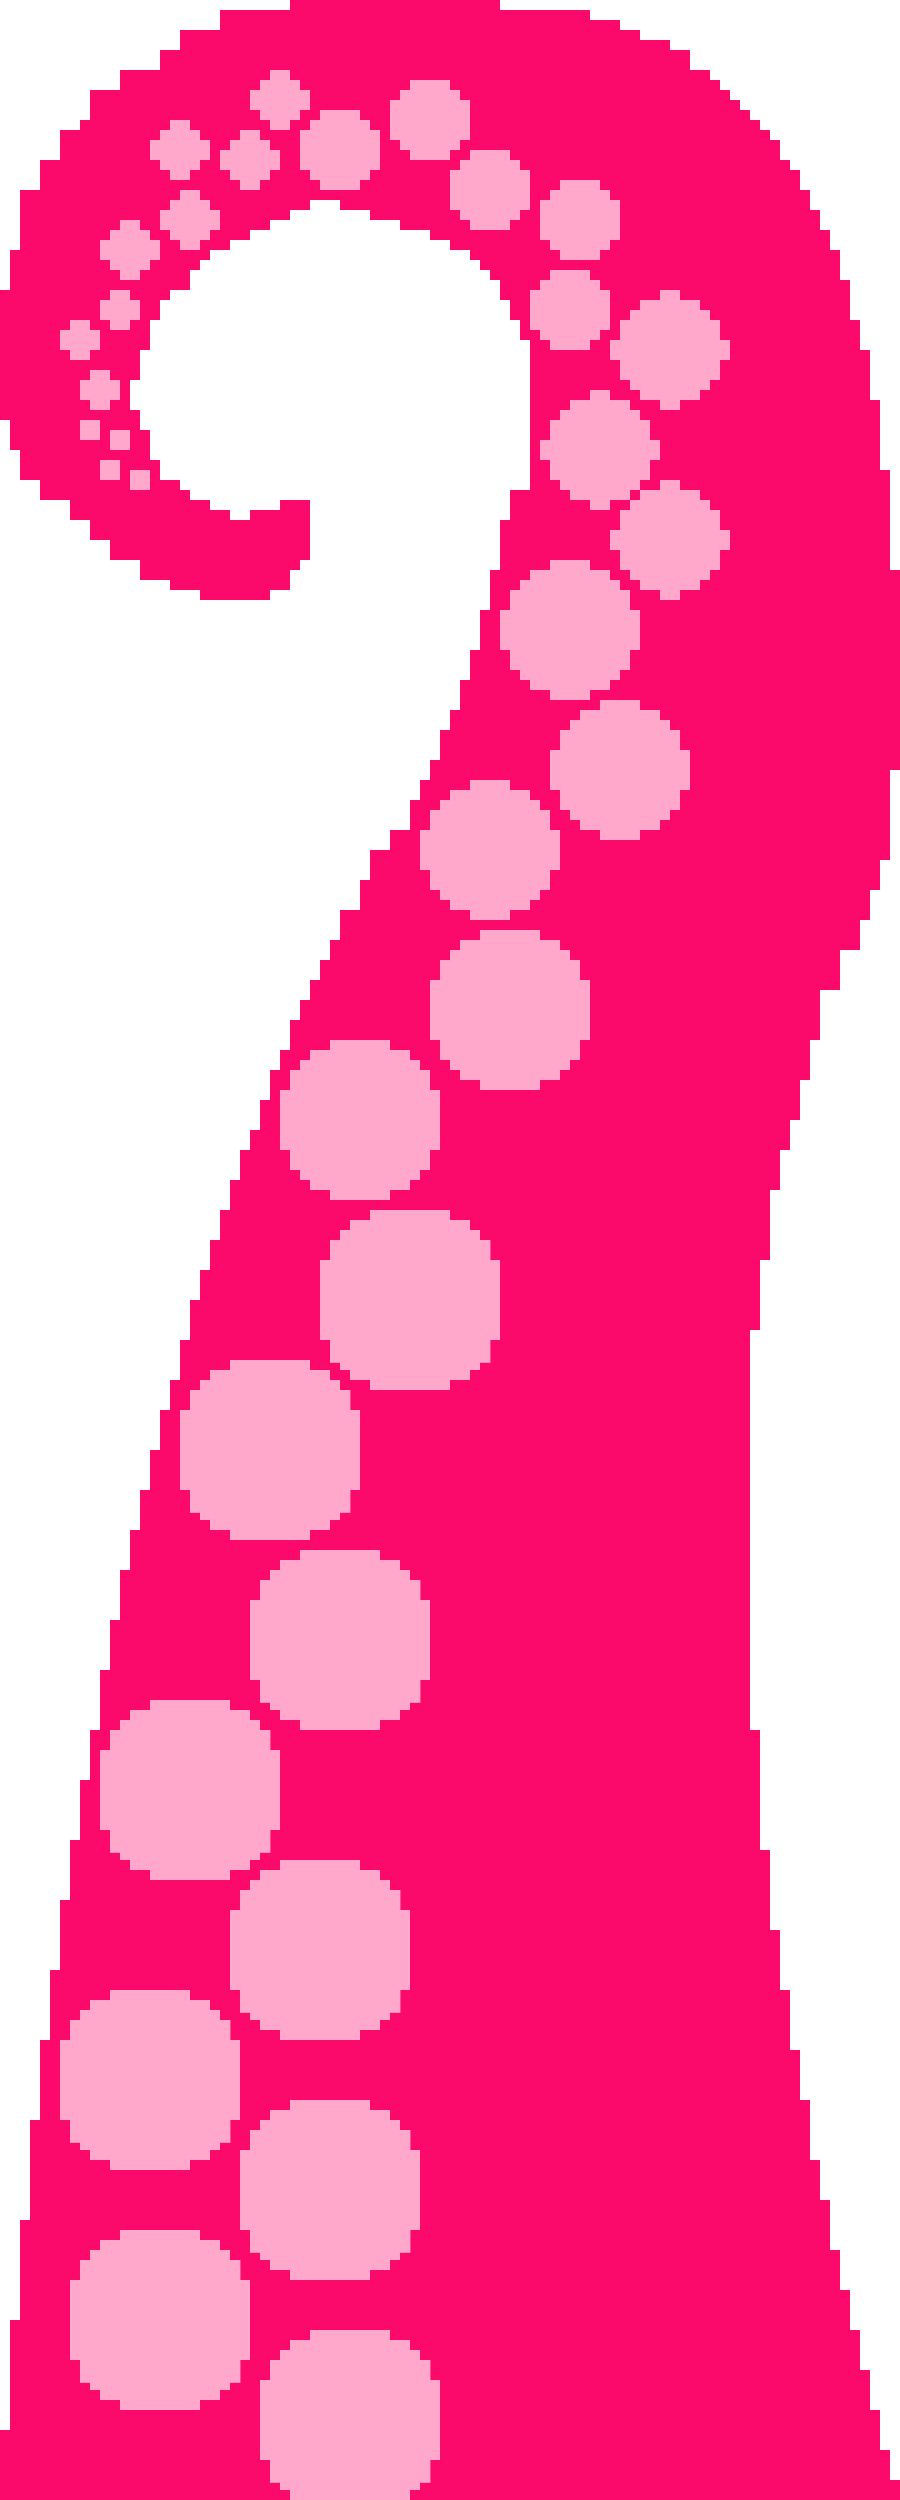
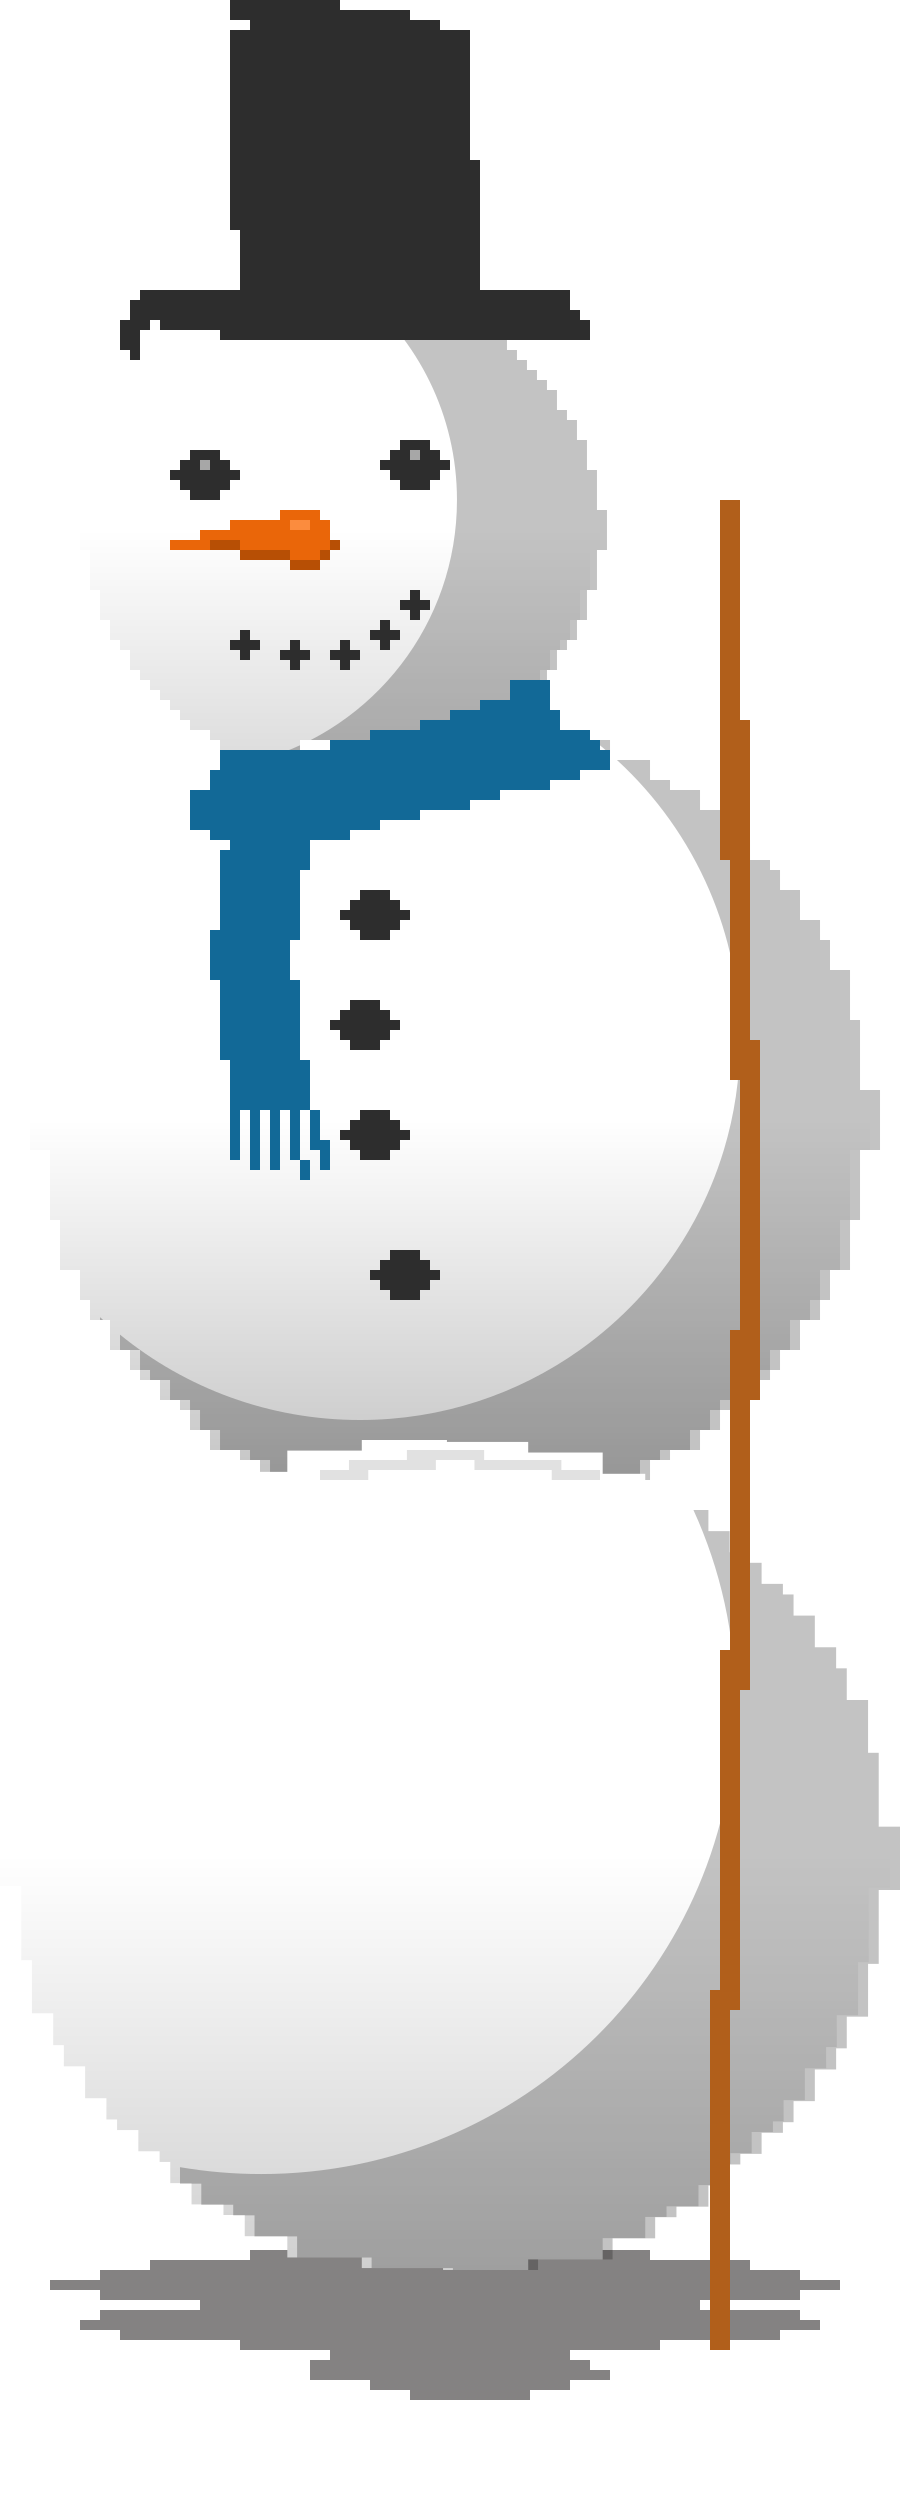
<svg xmlns="http://www.w3.org/2000/svg" width="90px" height="250px" viewBox="0 0 90 250" version="1.1">
-   <g id="Tentacle_Frame01" stroke="none" stroke-width="1" fill="none" fill-rule="evenodd">
-     <path d="M2,45 L1,45 L1,44 L1,42 L0,42 L0,29 L1,29 L1,25 L2,25 L2,19 L3,19 L4,19 L4,16 L6,16 L6,13 L8,13 L8,12 L9,12 L9,9 L12,9 L12,7 L16,7 L16,5 L18,5 L18,3 L22,3 L22,1 L29,1 L29,0 L50,0 L50,1 L59,1 L59,2 L62,2 L62,3 L64,3 L64,4 L67,4 L67,5 L69,5 L69,7 L71,7 L71,8 L72,8 L72,9 L73,9 L73,10 L74,10 L74,11 L75,11 L75,12 L76,12 L76,13 L77,13 L77,14 L78,14 L78,16 L79,16 L79,17 L80,17 L80,19 L81,19 L81,21 L82,21 L82,23 L83,23 L83,25 L84,25 L84,28 L85,28 L85,32 L86,32 L86,35 L87,35 L87,40 L88,40 L88,47 L89,47 L89,57 L90,57 L90,77 L89,77 L89,78 L89,86 L88,86 L88,89 L87,89 L87,92 L86,92 L86,95 L84,95 L84,99 L82,99 L82,104 L81,104 L81,108 L80,108 L80,112 L79,112 L79,115 L78,115 L78,119 L77,119 L77,124 L77,126 L76,126 L76,133 L75,133 L75,173 L76,173 L76,185 L77,185 L77,193 L78,193 L78,199 L79,199 L79,205 L80,205 L80,210 L81,210 L81,216 L82,216 L82,220 L83,220 L83,225 L84,225 L84,229 L85,229 L85,233 L86,233 L86,237 L87,237 L87,241 L88,241 L88,245 L89,245 L89,248 L90,248 L90,250 L89,250 L88,250 L87,250 L75,250 L14,250 L0,250 L0,243 L1,243 L1,232 L2,232 L2,222 L3,222 L3,212 L4,212 L4,204 L5,204 L5,197 L6,197 L6,190 L7,190 L7,184 L8,184 L8,178 L9,178 L9,173 L10,173 L10,167 L11,167 L11,162 L12,162 L12,157 L13,157 L13,153 L14,153 L14,149 L15,149 L15,145 L16,145 L16,141 L17,141 L17,138 L18,138 L18,134 L19,134 L19,130 L20,130 L20,127 L21,127 L21,124 L22,124 L22,121 L23,121 L23,118 L24,118 L24,115 L25,115 L25,113 L26,113 L26,110 L27,110 L27,107 L28,107 L28,105 L29,105 L29,102 L30,102 L30,100 L31,100 L31,98 L32,98 L32,96 L33,96 L33,94 L34,94 L34,91 L36,91 L36,88 L37,88 L37,85 L39,85 L39,83 L41,83 L41,80 L42,80 L42,78 L43,78 L43,76 L44,76 L44,73 L45,73 L45,71 L46,71 L46,68 L47,68 L47,65 L48,65 L48,61 L49,61 L49,57 L50,57 L50,52 L51,52 L51,49 L53,49 L53,34 L52,34 L52,32 L51,32 L51,30 L50,30 L50,28 L49,28 L49,27 L48,27 L48,26 L47,26 L47,25 L45,25 L45,24 L43,24 L43,23 L40,23 L40,22 L37,22 L37,21 L34,21 L34,20 L31,20 L31,21 L29,21 L29,22 L27,22 L27,23 L25,23 L25,24 L23,24 L23,25 L21,25 L21,26 L20,26 L20,27 L19,27 L19,29 L17,29 L17,30 L16,30 L16,32 L15,32 L15,35 L14,35 L14,38 L13,38 L13,41 L14,41 L14,43 L15,43 L15,46 L16,46 L16,48 L18,48 L18,49 L19,49 L19,50 L21,50 L21,51 L23,51 L23,52 L25,52 L25,51 L28,51 L28,50 L31,50 L31,56 L30,56 L30,57 L29,57 L29,59 L27,59 L27,60 L20,60 L20,59 L17,59 L17,58 L14,58 L14,56 L11,56 L11,54 L9,54 L9,52 L7,52 L7,50 L4,50 L4,48 L2,48 L2,45 Z" id="Tentacle" fill="#FC0A6B" />
-     <g id="Sucker-Copy-3" transform="translate(6, 199)" fill="#FFA8CB">
-       <rect id="Rectangle-Copy-26" x="3" y="1" width="12" height="16" />
-       <rect id="Rectangle-Copy-30" x="2" y="2" width="14" height="14" />
-       <rect id="Rectangle-Copy-27" x="5" y="0" width="8" height="18" />
-       <polygon id="Rectangle-Copy-28" points="17.041 3 17.041 15.281 1 15.281 1 3" />
-       <polygon id="Rectangle-Copy-29" points="18 5 18 13 0 13 0 5" />
-     </g>
-     <g id="Sucker-Copy-25" transform="translate(26, 233)" fill="#FFA8CB">
-       <rect id="Rectangle-Copy-26" x="3" y="1" width="12" height="16" />
-       <rect id="Rectangle-Copy-30" x="2" y="2" width="14" height="14" />
-       <rect id="Rectangle-Copy-27" x="5" y="0" width="8" height="18" />
-       <polygon id="Rectangle-Copy-28" points="17.041 3 17.041 15.281 1 15.281 1 3" />
-       <polygon id="Rectangle-Copy-29" points="18 5 18 13 0 13 0 5" />
-     </g>
-     <g id="Sucker-Copy-10" transform="translate(24, 210)" fill="#FFA8CB">
-       <rect id="Rectangle-Copy-26" x="3" y="1" width="12" height="16" />
-       <rect id="Rectangle-Copy-30" x="2" y="2" width="14" height="14" />
-       <rect id="Rectangle-Copy-27" x="5" y="0" width="8" height="18" />
-       <polygon id="Rectangle-Copy-28" points="17.041 3 17.041 15.281 1 15.281 1 3" />
-       <polygon id="Rectangle-Copy-29" points="18 5 18 13 0 13 0 5" />
-     </g>
-     <g id="Sucker-Copy-24" transform="translate(7, 223)" fill="#FFA8CB">
-       <rect id="Rectangle-Copy-26" x="3" y="1" width="12" height="16" />
-       <rect id="Rectangle-Copy-30" x="2" y="2" width="14" height="14" />
-       <rect id="Rectangle-Copy-27" x="5" y="0" width="8" height="18" />
-       <polygon id="Rectangle-Copy-28" points="17.041 3 17.041 15.281 1 15.281 1 3" />
-       <polygon id="Rectangle-Copy-29" points="18 5 18 13 0 13 0 5" />
-     </g>
-     <g id="Sucker-Copy-5" transform="translate(10, 170)" fill="#FFA8CB">
-       <rect id="Rectangle-Copy-26" x="3" y="1" width="12" height="16" />
-       <rect id="Rectangle-Copy-30" x="2" y="2" width="14" height="14" />
-       <rect id="Rectangle-Copy-27" x="5" y="0" width="8" height="18" />
-       <polygon id="Rectangle-Copy-28" points="17.041 3 17.041 15.281 1 15.281 1 3" />
-       <polygon id="Rectangle-Copy-29" points="18 5 18 13 0 13 0 5" />
-     </g>
-     <g id="Sucker-Copy-4" transform="translate(23, 186)" fill="#FFA8CB">
-       <rect id="Rectangle-Copy-26" x="3" y="1" width="12" height="16" />
-       <rect id="Rectangle-Copy-30" x="2" y="2" width="14" height="14" />
-       <rect id="Rectangle-Copy-27" x="5" y="0" width="8" height="18" />
-       <polygon id="Rectangle-Copy-28" points="17.041 3 17.041 15.281 1 15.281 1 3" />
-       <polygon id="Rectangle-Copy-29" points="18 5 18 13 0 13 0 5" />
-     </g>
-     <g id="Sucker-Copy-6" transform="translate(25, 155)" fill="#FFA8CB">
-       <rect id="Rectangle-Copy-26" x="3" y="1" width="12" height="16" />
-       <rect id="Rectangle-Copy-30" x="2" y="2" width="14" height="14" />
-       <rect id="Rectangle-Copy-27" x="5" y="0" width="8" height="18" />
-       <polygon id="Rectangle-Copy-28" points="17.041 3 17.041 15.281 1 15.281 1 3" />
-       <polygon id="Rectangle-Copy-29" points="18 5 18 13 0 13 0 5" />
-     </g>
-     <g id="Sucker-Copy-7" transform="translate(18, 136)" fill="#FFA8CB">
-       <rect id="Rectangle-Copy-26" x="3" y="1" width="12" height="16" />
-       <rect id="Rectangle-Copy-30" x="2" y="2" width="14" height="14" />
-       <rect id="Rectangle-Copy-27" x="5" y="0" width="8" height="18" />
-       <polygon id="Rectangle-Copy-28" points="17.041 3 17.041 15.281 1 15.281 1 3" />
-       <polygon id="Rectangle-Copy-29" points="18 5 18 13 0 13 0 5" />
-     </g>
-     <g id="Sucker-Copy-8" transform="translate(32, 121)" fill="#FFA8CB">
-       <rect id="Rectangle-Copy-26" x="3" y="1" width="12" height="16" />
-       <rect id="Rectangle-Copy-30" x="2" y="2" width="14" height="14" />
-       <rect id="Rectangle-Copy-27" x="5" y="0" width="8" height="18" />
-       <polygon id="Rectangle-Copy-28" points="17.041 3 17.041 15.281 1 15.281 1 3" />
-       <polygon id="Rectangle-Copy-29" points="18 5 18 13 0 13 0 5" />
-     </g>
-     <g id="Sucker-Copy-9" transform="translate(28, 104)" fill="#FFA8CB">
-       <rect id="Rectangle-Copy-26" x="3" y="1" width="10" height="14" />
-       <rect id="Rectangle-Copy-30" x="2" y="2" width="12" height="12" />
-       <rect id="Rectangle-Copy-27" x="5" y="0" width="6" height="16" />
-       <polygon id="Rectangle-Copy-28" points="15 3 15 13 1 13 1 3" />
-       <polygon id="Rectangle-Copy-29" points="16 5 16 11 0 11 0 5" />
-     </g>
-     <g id="Sucker-Copy-26" transform="translate(43, 93)" fill="#FFA8CB">
-       <rect id="Rectangle-Copy-26" x="3" y="1" width="10" height="14" />
-       <rect id="Rectangle-Copy-30" x="2" y="2" width="12" height="12" />
-       <rect id="Rectangle-Copy-27" x="5" y="0" width="6" height="16" />
-       <polygon id="Rectangle-Copy-28" points="15 3 15 13 1 13 1 3" />
-       <polygon id="Rectangle-Copy-29" points="16 5 16 11 0 11 0 5" />
-     </g>
-     <g id="Sucker-Copy-11" transform="translate(42, 78)" fill="#FFA8CB">
-       <rect id="Rectangle-Copy-26" x="3" y="1" width="8" height="12" />
-       <rect id="Rectangle-Copy-30" x="2" y="2" width="10" height="10" />
-       <rect id="Rectangle-Copy-27" x="5" y="0" width="4" height="14" />
-       <polygon id="Rectangle-Copy-28" points="13 3 13 11 1 11 1 3" />
-       <polygon id="Rectangle-Copy-29" points="14 5 14 9 0 9 0 5" />
-     </g>
-     <g id="Sucker-Copy-12" transform="translate(55, 70)" fill="#FFA8CB">
-       <rect id="Rectangle-Copy-26" x="3" y="1" width="8" height="12" />
-       <rect id="Rectangle-Copy-30" x="2" y="2" width="10" height="10" />
-       <rect id="Rectangle-Copy-27" x="5" y="0" width="4" height="14" />
-       <polygon id="Rectangle-Copy-28" points="13 3 13 11 1 11 1 3" />
-       <polygon id="Rectangle-Copy-29" points="14 5 14 9 0 9 0 5" />
-     </g>
-     <g id="Sucker-Copy-13" transform="translate(50, 56)" fill="#FFA8CB">
-       <rect id="Rectangle-Copy-26" x="3" y="1" width="8" height="12" />
-       <rect id="Rectangle-Copy-30" x="2" y="2" width="10" height="10" />
-       <rect id="Rectangle-Copy-27" x="5" y="0" width="4" height="14" />
-       <polygon id="Rectangle-Copy-28" points="13 3 13 11 1 11 1 3" />
-       <polygon id="Rectangle-Copy-29" points="14 5 14 9 0 9 0 5" />
-     </g>
-     <g id="Sucker-Copy-14" transform="translate(61, 48)" fill="#FFA8CB">
-       <rect id="Rectangle-Copy-26" x="3" y="1" width="6" height="10" />
-       <rect id="Rectangle-Copy-30" x="2" y="2" width="8" height="8" />
-       <rect id="Rectangle-Copy-27" x="5" y="0" width="2" height="12" />
-       <polygon id="Rectangle-Copy-28" points="11 3 11 9 1 9 1 3" />
-       <polygon id="Rectangle-Copy-29" points="12 5 12 7 0 7 0 5" />
-     </g>
-     <g id="Sucker-Copy-15" transform="translate(54, 39)" fill="#FFA8CB">
-       <rect id="Rectangle-Copy-26" x="3" y="1" width="6" height="10" />
-       <rect id="Rectangle-Copy-30" x="2" y="2" width="8" height="8" />
-       <rect id="Rectangle-Copy-27" x="5" y="0" width="2" height="12" />
-       <polygon id="Rectangle-Copy-28" points="11 3 11 9 1 9 1 3" />
-       <polygon id="Rectangle-Copy-29" points="12 5 12 7 0 7 0 5" />
-     </g>
-     <g id="Sucker-Copy-27" transform="translate(61, 29)" fill="#FFA8CB">
-       <rect id="Rectangle-Copy-26" x="3" y="1" width="6" height="10" />
-       <rect id="Rectangle-Copy-30" x="2" y="2" width="8" height="8" />
-       <rect id="Rectangle-Copy-27" x="5" y="0" width="2" height="12" />
-       <polygon id="Rectangle-Copy-28" points="11 3 11 9 1 9 1 3" />
-       <polygon id="Rectangle-Copy-29" points="12 5 12 7 0 7 0 5" />
-     </g>
-     <g id="Sucker-Copy-16" transform="translate(53, 27)" fill="#FFA8CB">
-       <rect id="Rectangle-Copy-26" x="2" y="0" width="4" height="8" />
-       <rect id="Rectangle-Copy-30" x="1" y="1" width="6" height="6" />
-       <polygon id="Rectangle-Copy-28" points="8 2 8 6 0 6 0 2" />
-     </g>
-     <g id="Sucker-Copy-28" transform="translate(54, 18)" fill="#FFA8CB">
-       <rect id="Rectangle-Copy-26" x="2" y="0" width="4" height="8" />
-       <rect id="Rectangle-Copy-30" x="1" y="1" width="6" height="6" />
-       <polygon id="Rectangle-Copy-28" points="8 2 8 6 0 6 0 2" />
-     </g>
-     <g id="Sucker-Copy-29" transform="translate(45, 15)" fill="#FFA8CB">
-       <rect id="Rectangle-Copy-26" x="2" y="0" width="4" height="8" />
-       <rect id="Rectangle-Copy-30" x="1" y="1" width="6" height="6" />
-       <polygon id="Rectangle-Copy-28" points="8 2 8 6 0 6 0 2" />
-     </g>
-     <g id="Sucker-Copy-17" transform="translate(39, 8)" fill="#FFA8CB">
-       <rect id="Rectangle-Copy-26" x="2" y="0" width="4" height="8" />
-       <rect id="Rectangle-Copy-30" x="1" y="1" width="6" height="6" />
-       <polygon id="Rectangle-Copy-28" points="8 2 8 6 0 6 0 2" />
-     </g>
-     <g id="Sucker-Copy-18" transform="translate(30, 11)" fill="#FFA8CB">
-       <rect id="Rectangle-Copy-26" x="2" y="0" width="4" height="8" />
-       <rect id="Rectangle-Copy-30" x="1" y="1" width="6" height="6" />
-       <polygon id="Rectangle-Copy-28" points="8 2 8 6 0 6 0 2" />
-     </g>
-     <g id="Sucker-Copy-19" transform="translate(22, 13)" fill="#FFA8CB">
-       <rect id="Rectangle-Copy-26" x="2" y="0" width="2" height="6" />
-       <rect id="Rectangle-Copy-30" x="1" y="1" width="4" height="4" />
-       <polygon id="Rectangle-Copy-28" points="6 2 6 4 0 4 0 2" />
-     </g>
-     <g id="Sucker-Copy-30" transform="translate(25, 7)" fill="#FFA8CB">
-       <rect id="Rectangle-Copy-26" x="2" y="0" width="2" height="6" />
-       <rect id="Rectangle-Copy-30" x="1" y="1" width="4" height="4" />
-       <polygon id="Rectangle-Copy-28" points="6 2 6 4 0 4 0 2" />
-     </g>
-     <g id="Sucker-Copy-20" transform="translate(16, 19)" fill="#FFA8CB">
-       <rect id="Rectangle-Copy-26" x="2" y="0" width="2" height="6" />
-       <rect id="Rectangle-Copy-30" x="1" y="1" width="4" height="4" />
-       <polygon id="Rectangle-Copy-28" points="6 2 6 4 0 4 0 2" />
-     </g>
-     <g id="Sucker-Copy-31" transform="translate(15, 12)" fill="#FFA8CB">
-       <rect id="Rectangle-Copy-26" x="2" y="0" width="2" height="6" />
-       <rect id="Rectangle-Copy-30" x="1" y="1" width="4" height="4" />
-       <polygon id="Rectangle-Copy-28" points="6 2 6 4 0 4 0 2" />
-     </g>
-     <g id="Sucker-Copy-21" transform="translate(10, 22)" fill="#FFA8CB">
-       <rect id="Rectangle-Copy-26" x="2" y="0" width="2" height="6" />
-       <rect id="Rectangle-Copy-30" x="1" y="1" width="4" height="4" />
-       <polygon id="Rectangle-Copy-28" points="6 2 6 4 0 4 0 2" />
-     </g>
-     <g id="Sucker-Copy-22" transform="translate(10, 29)" fill="#FFA8CB">
-       <rect id="Rectangle-Copy-30" x="1" y="0" width="2" height="4" />
-       <polygon id="Rectangle-Copy-28" points="4 1 4 3 0 3 0 1" />
-     </g>
-     <g id="Sucker-Copy-23" transform="translate(6, 32)" fill="#FFA8CB">
-       <rect id="Rectangle-Copy-30" x="1" y="0" width="2" height="4" />
-       <polygon id="Rectangle-Copy-28" points="4 1 4 3 0 3 0 1" />
-     </g>
-     <g id="Sucker-Copy-32" transform="translate(8, 37)" fill="#FFA8CB">
-       <rect id="Rectangle-Copy-30" x="1" y="0" width="2" height="4" />
-       <polygon id="Rectangle-Copy-28" points="4 1 4 3 0 3 0 1" />
-     </g>
-     <g id="Sucker-Copy-33" transform="translate(8, 42)" fill="#FFA8CB">
-       <rect id="Rectangle-Copy-30" x="0" y="0" width="2" height="2" />
-       <rect id="Rectangle-Copy-155" x="3" y="1" width="2" height="2" />
-       <rect id="Rectangle-Copy-156" x="2" y="4" width="2" height="2" />
-       <rect id="Rectangle-Copy-157" x="5" y="5" width="2" height="2" />
+   <defs>
+     <linearGradient x1="50%" y1="50%" x2="50%" y2="100%" id="linearGradient-1">
+       <stop stop-color="#FFFFFF" offset="0%" />
+       <stop stop-color="#DBDBDB" offset="100%" />
+     </linearGradient>
+     <linearGradient x1="50%" y1="50%" x2="50%" y2="100%" id="linearGradient-2">
+       <stop stop-color="#FFFFFF" offset="0%" />
+       <stop stop-color="#C0C0C0" offset="100%" />
+     </linearGradient>
+     <linearGradient x1="50%" y1="50%" x2="50%" y2="100%" id="linearGradient-3">
+       <stop stop-color="#FFFFFF" offset="0%" />
+       <stop stop-color="#D0D0D0" offset="100%" />
+     </linearGradient>
+   </defs>
+   <g id="Snowman-01" stroke="none" stroke-width="1" fill="none" fill-rule="evenodd">
+     <g id="Group-4">
+       <g id="Head" transform="translate(8, 29)">
+         <path d="M52,26 L26,26 L51,26 L51,30 L26,30 L50,30 L50,33 L49,33 L49,35 L48,35 L48,36 L47,36 L47,38 L46,38 L46,39 L45,39 L45,40 L44,40 L44,41 L43,41 L43,42 L42,42 L42,43 L41,43 L41,44 L39,44 L39,45 L38,45 L38,46 L35,46 L35,47 L31,47 L31,48 L21,48 L21,47 L17,47 L17,46 L14,46 L14,45 L13,45 L13,44 L11,44 L11,43 L10,43 L10,42 L9,42 L9,41 L8,41 L8,40 L7,40 L7,39 L6,39 L6,38 L5,38 L5,36 L4,36 L4,35 L3,35 L3,33 L2,33 L2,30 L1,30 L1,26 L0,26 L0,22 L1,22 L1,18 L2,18 L2,15 L3,15 L3,13 L4,13 L4,12 L5,12 L5,10 L6,10 L6,9 L7,9 L7,8 L8,8 L8,7 L9,7 L9,6 L10,6 L10,5 L11,5 L11,4 L13,4 L13,3 L14,3 L14,2 L17,2 L17,1 L21,1 L21,0 L31,4.4408921e-16 L31,1 L35,1 L35,2 L38,2 L38,3 L39,3 L39,4 L41,4 L41,5 L42,5 L42,6 L43,6 L43,7 L44,7 L44,8 L26,8 L26,8 L45,8 L45,9 L46,9 L46,10 L47,10 L47,12 L48,12 L48,13 L49,13 L49,15 L50,15 L50,18 L51,18 L51,22 L52,22 L52,26 Z" id="Combined-Shape" fill="url(#linearGradient-1)" />
+         <path d="M31.697,4.4408921e-16 L31.697,1 L35.697,1 L35.697,2 L38.697,2 L38.697,3 L39.697,3 L39.697,4 L41.697,4 L41.697,5 L42.697,5 L42.697,6 L43.697,6 L43.697,7 L44.697,7 L44.697,8 L45.697,8 L45.697,9 L46.697,9 L46.697,10 L47.697,10 L47.697,12 L48.697,12 L48.697,13 L49.697,13 L49.697,15 L50.697,15 L50.697,18 L51.697,18 L51.697,22 L52.697,22 L52.697,26 L51.697,26 L51.697,30 L50.697,30 L50.697,33 L49.697,33 L49.697,35 L48.697,35 L48.697,36 L47.697,36 L47.697,38 L46.697,38 L46.697,39 L45.697,39 L45.697,40 L44.697,40 L44.697,41 L43.697,41 L43.697,42 L42.697,42 L42.697,43 L41.697,43 L41.697,44 L39.697,44 L39.697,45 L38.697,45 L38.697,46 L35.697,46 L35.697,47 L31.697,47 L31.697,48 L21.697,48 L21.697,47 L18.001,47.001 C29.364,43.815 37.697,33.381 37.697,21 C37.697,12.518 33.785,4.949 27.667,-0.001 L31.697,4.4408921e-16 Z" id="Combined-Shape" fill="#000000" opacity="0.238" />
+       </g>
+       <g id="Shadow" transform="translate(5, 225)" fill="#848282">
+         <path d="M60,0 L60,1 L70,1 L70,2 L75,2 L75,3 L79,3 L79,4 L75,4 L75,5 L65,5 L65,6 L75,6 L75,7 L77,7 L77,8 L73,8 L73,9 L61,9 L61,10 L52,10 L52,11 L54,11 L54,12 L56,12 L56,13 L52,13 L52,14 L48,14 L48,15 L36,15 L36,14 L32,14 L32,13 L26,13 L26,11 L28,11 L28,10 L19,10 L19,9 L7,9 L7,8 L3,8 L3,7 L5,7 L5,6 L15,6 L15,5 L5,5 L5,4 L0,4 L0,3 L5,3 L5,2 L10,2 L10,1 L20,1 L20,0 L60,0 Z" id="Combined-Shape" />
+       </g>
+       <g id="Hat" transform="translate(12, 0)" fill="#2D2D2D">
+         <path d="M1,32 L1,30 L2,30 L2,29 L12,29 L12,23 L11,23 L11,3 L13,3 L13,2 L11,2 L11,0 L22,0 L22,1 L29,1 L29,2 L32,2 L32,3 L35,3 L35,16 L36,16 L36,29 L45,29 L45,31 L46,31 L46,32 L47,32 L47,34 L10,34 L10,33 L4,33 L4,32 L3,32 L3,33 L2,33 L2,36 L1,36 L1,35 L0,35 L0,32 L1,32 Z" id="Combined-Shape" />
+       </g>
+       <g id="Face" transform="translate(17, 44)">
+         <g id="Left-Eye" transform="translate(0, 1)">
+           <path d="M0,3 L0,2 L1,2 L1,1 L2,1 L2,0 L5,0 L5,1 L6,1 L6,2 L7,2 L7,3 L6,3 L6,4 L5,4 L5,5 L2,5 L2,4 L1,4 L1,3 L0,3 Z" id="Combined-Shape" fill="#2D2D2D" />
+           <rect id="Rectangle-Copy-125" fill="#A7A7A7" x="3" y="1" width="1" height="1" />
+         </g>
+         <g id="Right-Eye" transform="translate(21, 0)">
+           <path d="M1,1 L2,1 L2,0 L5,0 L5,1 L6,1 L6,2 L7,2 L7,3 L6,3 L6,4 L5,4 L5,5 L2,5 L2,4 L1,4 L1,3 L0,3 L0,2 L1,2 L1,1 Z" id="Combined-Shape" fill="#2D2D2D" />
+           <rect id="Rectangle-Copy-124" fill="#A7A7A7" x="3" y="1" width="1" height="1" />
+         </g>
+         <g id="Nose" transform="translate(0, 7)">
+           <rect id="Rectangle-Copy-49" fill="#EA6609" x="11" y="0" width="4" height="1" />
+           <rect id="Rectangle-Copy-59" fill="#EA6609" x="6" y="1" width="10" height="1" />
+           <rect id="Rectangle-Copy-60" fill="#EA6609" x="3" y="2" width="13" height="1" />
+           <rect id="Rectangle-Copy-61" fill="#EA6609" x="0" y="3" width="17" height="1" />
+           <rect id="Rectangle-Copy-62" fill="#EA6609" x="7" y="4" width="9" height="1" />
+           <rect id="Rectangle-Copy-63" fill="#EA6609" x="12" y="5" width="3" height="1" />
+           <rect id="Rectangle-Copy-118" fill="#B74F05" x="15" y="4" width="1" height="1" />
+           <rect id="Rectangle-Copy-120" fill="#B74F05" x="12" y="5" width="3" height="1" />
+           <rect id="Rectangle-Copy-121" fill="#B74F05" x="7" y="4" width="5" height="1" />
+           <rect id="Rectangle-Copy-123" fill="#FB8C3E" x="12" y="1" width="2" height="1" />
+           <rect id="Rectangle-Copy-122" fill="#B74F05" x="4" y="3" width="3" height="1" />
+           <rect id="Rectangle-Copy-119" fill="#B74F05" x="16" y="3" width="1" height="1" />
+         </g>
+         <g transform="translate(6, 15)" fill="#2D2D2D" id="Combined-Shape">
+           <path d="M17,2 L17,1 L18,1 L18,0 L19,0 L19,1 L20,1 L20,2 L19,2 L19,3 L18,3 L18,2 L17,2 Z" />
+           <path d="M14,5 L14,4 L15,4 L15,3 L16,3 L16,4 L17,4 L17,5 L16,5 L16,6 L15,6 L15,5 L14,5 Z" />
+           <path d="M10,7 L10,6 L11,6 L11,5 L12,5 L12,6 L13,6 L13,7 L12,7 L12,8 L11,8 L11,7 L10,7 Z" />
+           <path d="M5,7 L5,6 L6,6 L6,5 L7,5 L7,6 L8,6 L8,7 L7,7 L7,8 L6,8 L6,7 L5,7 Z" />
+           <path d="M0,6 L0,5 L1,5 L1,4 L2,4 L2,5 L3,5 L3,6 L2,6 L2,7 L1,7 L1,6 L0,6 Z" />
+         </g>
+       </g>
+       <g id="Middle" transform="translate(3, 68)">
+         <path d="M84,47 L42.02,46.999 L82,47 L82,54 L42.039,53.999 L81,54 L81,59 L78.999,59 L79,62 L42.036,61.999 L78,62 L78,64 L75.999,64 L76,67 L42,67 L74,67 L74,69 L73,69 L73,70 L71,70 L71,72 L69,72 L69,73 L68,73 L68,75 L66,75 L66,77 L63,77 L63,78 L61,78 L61,80 L57,80 L57,82 L50,82 L50,83 L34,83 L34,82 L27,82 L27,80 L23,80 L23,78 L21,78 L21,77 L18,77 L18,75 L16,75 L16,73 L15,73 L15,72 L13,72 L13,70 L11,70 L11,69 L10,69 L10,67 L8,67 L8,64 L6,64 L6,62 L5,62 L5,59 L3,59 L3,54 L2,54 L2,47 L0,47 L0,41 L2,41 L2,34 L3,34 L3,29 L5,29 L5,26 L6,26 L6,24 L8,24 L8,21 L10,21 L10,19 L11,19 L11,18 L13,18 L13,16 L15,16 L15,15 L16,15 L16,13 L18,13 L18,11 L21,11 L21,10 L23,10 L23,8 L27,8 L27,6 L34,6 L34,5 L50,5 L49.999,6 L57,6 L57,8 L61,8 L61,10 L63,10 L62.999,11 L66,11 L66,13 L68,13 L68,15 L69,15 L68.999,16 L71,16 L71,18 L73,18 L72.999,19 L74,19 L74,21 L42,20.999 L42,21 L76,21 L75.999,24 L78,24 L78,26 L79,26 L78.999,29 L81,29 L81,34 L82,34 L82,41 L84,41 L84,47 Z" id="Combined-Shape" fill="url(#linearGradient-2)" />
+         <path d="M32,25 L32,24 L31,24 L31,23 L32,23 L32,22 L33,22 L33,21 L36,21 L36,22 L37,22 L37,23 L38,23 L38,24 L37,24 L37,25 L36,25 L36,26 L33,26 L33,25 L32,25 Z" id="Combined-Shape" fill="#2D2D2D" />
+         <path d="M31,36 L31,35 L30,35 L30,34 L31,34 L31,33 L32,33 L32,32 L35,32 L35,33 L36,33 L36,34 L37,34 L37,35 L36,35 L36,36 L35,36 L35,37 L32,37 L32,36 L31,36 Z" id="Combined-Shape" fill="#2D2D2D" />
+         <path d="M32,47 L32,46 L31,46 L31,45 L32,45 L32,44 L33,44 L33,43 L36,43 L36,44 L37,44 L37,45 L38,45 L38,46 L37,46 L37,47 L36,47 L36,48 L33,48 L33,47 L32,47 Z" id="Combined-Shape" fill="#2D2D2D" />
+         <path d="M35,61 L35,60 L34,60 L34,59 L35,59 L35,58 L36,58 L36,57 L39,57 L39,58 L40,58 L40,59 L41,59 L41,60 L40,60 L40,61 L39,61 L39,62 L36,62 L36,61 L35,61 Z" id="Combined-Shape" fill="#2D2D2D" />
+         <path d="M33.001,74 C41.192,74 48.778,71.408 54.984,67 L75.001,67 L75.001,69 L74.001,69 L74.001,70 L72.001,70 L72.001,72 L70.001,72 L70.001,73 L69.001,73 L69.001,75 L67.001,75 L67.001,77 L64.001,77 L64.001,78 L62.001,78 L62.001,80 L58.001,80 L58.001,82 L51.001,82 L51.001,83 L35.001,83 L35.001,82 L28.001,82 L28.001,80 L24.001,80 L24.001,78 L22.001,78 L22.001,77 L19.001,77 L19.001,75 L17.001,75 L17.001,73 L16.001,73 L16.001,72 L14.001,72 L14.001,70 L12.001,70 L12.001,69 L11.001,69 L11.001,67 L9.001,67 L9,65.463 C15.543,70.8 23.898,74 33.001,74 Z M60.714,62 L79.001,62 L79.001,64 L77,64 L77.001,67 L54.984,67 C57.058,65.526 58.977,63.85 60.714,62 Z M7.311,64.001 L7.001,64 L6.999,63.712 C7.102,63.809 7.206,63.905 7.311,64.001 Z M66.475,54.001 L82.001,54 L82.001,59 L80,59 L80.001,62 L60.714,62 C62.962,59.604 64.903,56.917 66.475,54.001 Z M69.384,47.001 L83.001,47 L83.001,54 L66.475,54.001 C67.666,51.79 68.645,49.447 69.384,47.001 Z M67.925,21 L77.001,21 L77,24 L79.001,24 L79.001,26 L80.001,26 L80,29 L82.001,29 L82.001,34 L83.001,34 L83.001,41 L85.001,41 L85.001,47 L69.384,47.001 C70.435,43.519 71.001,39.825 71.001,36 C71.001,30.673 69.904,25.602 67.925,21 Z M58.691,8 L62.001,8 L62.001,10 L64.001,10 L64,11 L67.001,11 L67.001,13 L69.001,13 L69.001,15 L70.001,15 L70,16 L72.001,16 L72.001,18 L74.001,18 L74,19 L75.001,19 L75.001,21 L67.925,21 C65.788,16.03 62.62,11.607 58.691,8 Z M56.327,6 L58.001,6 L58.001,7.382 C57.457,6.906 56.898,6.445 56.327,6 Z" id="Combined-Shape" fill="#000000" opacity="0.238" />
+         <g id="Scarf" transform="translate(16, 0)" fill="#126997">
+           <path d="M12,48 L12,50 L11,50 L11,48 L12,48 Z M36,0 L36,3 L37,3 L37,5 L40,5 L40,6 L41,6 L41,7 L42,7 L42,9 L39,9 L39,10 L36,10 L36,11 L31,11 L31,12 L28,12 L28,13 L23,13 L23,14 L19,14 L19,15 L16,15 L16,16 L12,16 L12,19 L11,19 L11,26 L10,26 L10,30 L11,30 L11,38 L12,38 L12,43 L11,43 L11,48 L10,48 L10,43 L9,43 L9,49 L8,49 L8,43 L7,43 L7,49 L6,49 L6,43 L5,43 L5,48 L4,48 L4,38 L3,38 L3,30 L2,30 L2,25 L3,25 L3,17 L4,17 L4,16 L2,16 L2,15 L0,15 L0,11 L2,11 L2,9 L3,9 L3,7 L14,7 L14,6 L18,6 L18,5 L23,5 L23,4 L26,4 L26,3 L29,3 L29,2 L32,2 L32,0 L36,0 Z M13,43 L13,46 L14,46 L14,49 L13,49 L13,47 L12,47 L12,43 L13,43 Z" id="Combined-Shape" />
+         </g>
+       </g>
+       <g id="Bottom" transform="translate(0, 144)">
+         <path d="M89,44.781 L86.872,44.781 L86.872,52.213 L85.808,52.213 L85.808,57.521 L83.679,57.52 L83.679,60.706 L82.615,60.706 L82.615,62.829 L80.486,62.829 L80.487,66.014 L78.359,66.014 L78.359,68.137 L77.294,68.137 L77.295,69.199 L75.166,69.199 L75.166,71.322 L73.038,71.322 L73.038,72.384 L71.974,72.384 L71.974,74.507 L69.846,74.507 L69.846,76.63 L66.653,76.63 L66.653,77.692 L64.525,77.692 L64.525,79.815 L60.268,79.815 L60.268,81.938 L52.819,81.938 L52.82,83 L44.307,83 L44.306,82.806 L36.18,82.807 L36.18,81.745 L28.732,81.745 L28.732,79.622 L24.475,79.622 L24.475,77.499 L22.347,77.499 L22.346,76.437 L19.154,76.437 L19.154,74.314 L17.026,74.314 L17.026,72.191 L15.962,72.191 L15.961,71.129 L13.834,71.129 L13.834,69.006 L11.705,69.006 L11.705,67.944 L10.641,67.944 L10.641,65.821 L8.513,65.821 L8.513,62.636 L6.385,62.636 L6.385,60.513 L5.321,60.513 L5.32,57.327 L3.192,57.328 L3.192,52.02 L2.128,52.02 L2.128,44.588 L0,44.588 L0,38.219 L2.128,38.219 L2.128,30.787 L3.192,30.787 L3.192,25.479 L5.32,25.479 L5.321,22.294 L6.385,22.294 L6.385,20.171 L8.513,20.17 L8.513,16.986 L10.641,16.986 L10.641,14.863 L11.705,14.862 L11.705,13.801 L13.834,13.801 L13.834,11.678 L15.961,11.677 L15.962,10.616 L17.026,10.616 L17.026,8.493 L19.154,8.493 L19.154,6.37 L22.346,6.369 L22.347,5.308 L24.475,5.308 L24.475,3.185 L28.732,3.185 L28.732,1.062 L36.18,1.061 L36.18,0 L44.693,0 L44.693,0.193 L52.82,0.193 L52.819,1.254 L60.268,1.255 L60.268,3.378 L64.525,3.378 L64.525,5.501 L66.653,5.501 L66.653,6.562 L69.846,6.563 L69.846,8.686 L71.974,8.686 L71.974,10.809 L73.038,10.809 L73.038,11.87 L75.166,11.871 L75.166,13.994 L77.295,13.994 L77.294,15.055 L78.359,15.056 L78.359,17.179 L80.487,17.179 L80.486,20.363 L82.615,20.364 L82.615,22.487 L83.679,22.487 L83.679,25.672 L85.808,25.672 L85.808,30.98 L86.872,30.98 L86.872,38.412 L89,38.412 L89,44.781 Z" id="Combined-Shape" fill="url(#linearGradient-3)" />
+         <path d="M47.448,3 L47.448,2 L43.586,2 L43.586,3 L36.828,3 L36.828,4 L32,4 L32,3 L34.897,3 L34.897,2 L40.689,1.999 L40.69,1 L48.414,1 L48.413,1.999 L56.138,2 L56.138,3 L60,3 L60,4 L55.172,4 L55.172,3 L47.448,3 Z" id="Combined-Shape" fill="#E1E1E1" />
+         <path d="M69.344,7.001 L70.839,7.002 L70.839,9.113 L72.968,9.113 L72.968,11.224 L74.032,11.224 L74.031,12.279 L76.161,12.279 L76.161,14.39 L78.29,14.39 L78.289,15.446 L79.355,15.446 L79.355,17.557 L81.484,17.557 L81.483,20.724 L83.613,20.724 L83.613,22.835 L84.677,22.835 L84.677,26.001 L86.806,26.001 L86.806,31.279 L87.871,31.279 L87.871,38.668 L90,38.668 L90,45.001 L87.871,45.001 L87.871,52.39 L86.806,52.39 L86.806,57.667 L84.677,57.667 L84.677,60.834 L83.613,60.834 L83.613,62.945 L81.483,62.945 L81.484,66.111 L79.355,66.111 L79.355,68.223 L78.289,68.223 L78.29,69.278 L76.161,69.278 L76.161,71.389 L74.031,71.389 L74.032,72.445 L72.968,72.445 L72.968,74.556 L70.839,74.556 L70.839,76.667 L67.644,76.667 L67.645,77.722 L65.516,77.722 L65.516,79.833 L61.258,79.833 L61.258,81.944 L53.806,81.944 L53.807,83 L45.291,83 L45.29,82.808 L37.162,82.808 L37.161,81.753 L29.71,81.753 L29.71,79.641 L25.452,79.641 L25.452,77.53 L23.323,77.53 L23.322,76.475 L20.13,76.475 L20.13,74.364 L18.001,74.364 L17.999,72.716 C20.641,73.168 23.357,73.404 26.13,73.404 C52.318,73.404 73.549,52.353 73.549,26.385 C73.549,19.474 72.045,12.911 69.344,7.001 Z" id="Combined-Shape" fill="#000000" opacity="0.238" />
+       </g>
+       <g id="Staff" transform="translate(71, 50)" fill="#B15F1B">
+         <path d="M3,0 L3,22 L4,22 L4,54 L5,54 L5,90 L4,90 L4,119 L3,119 L3,151 L2,151 L2,185 L0,185 L0,149 L1,149 L1,115 L2,115 L2,83 L3,83 L3,58 L2,58 L2,36 L1,36 L1,0 L3,0 Z" id="Combined-Shape" />
+       </g>
    </g>
  </g>
</svg>
